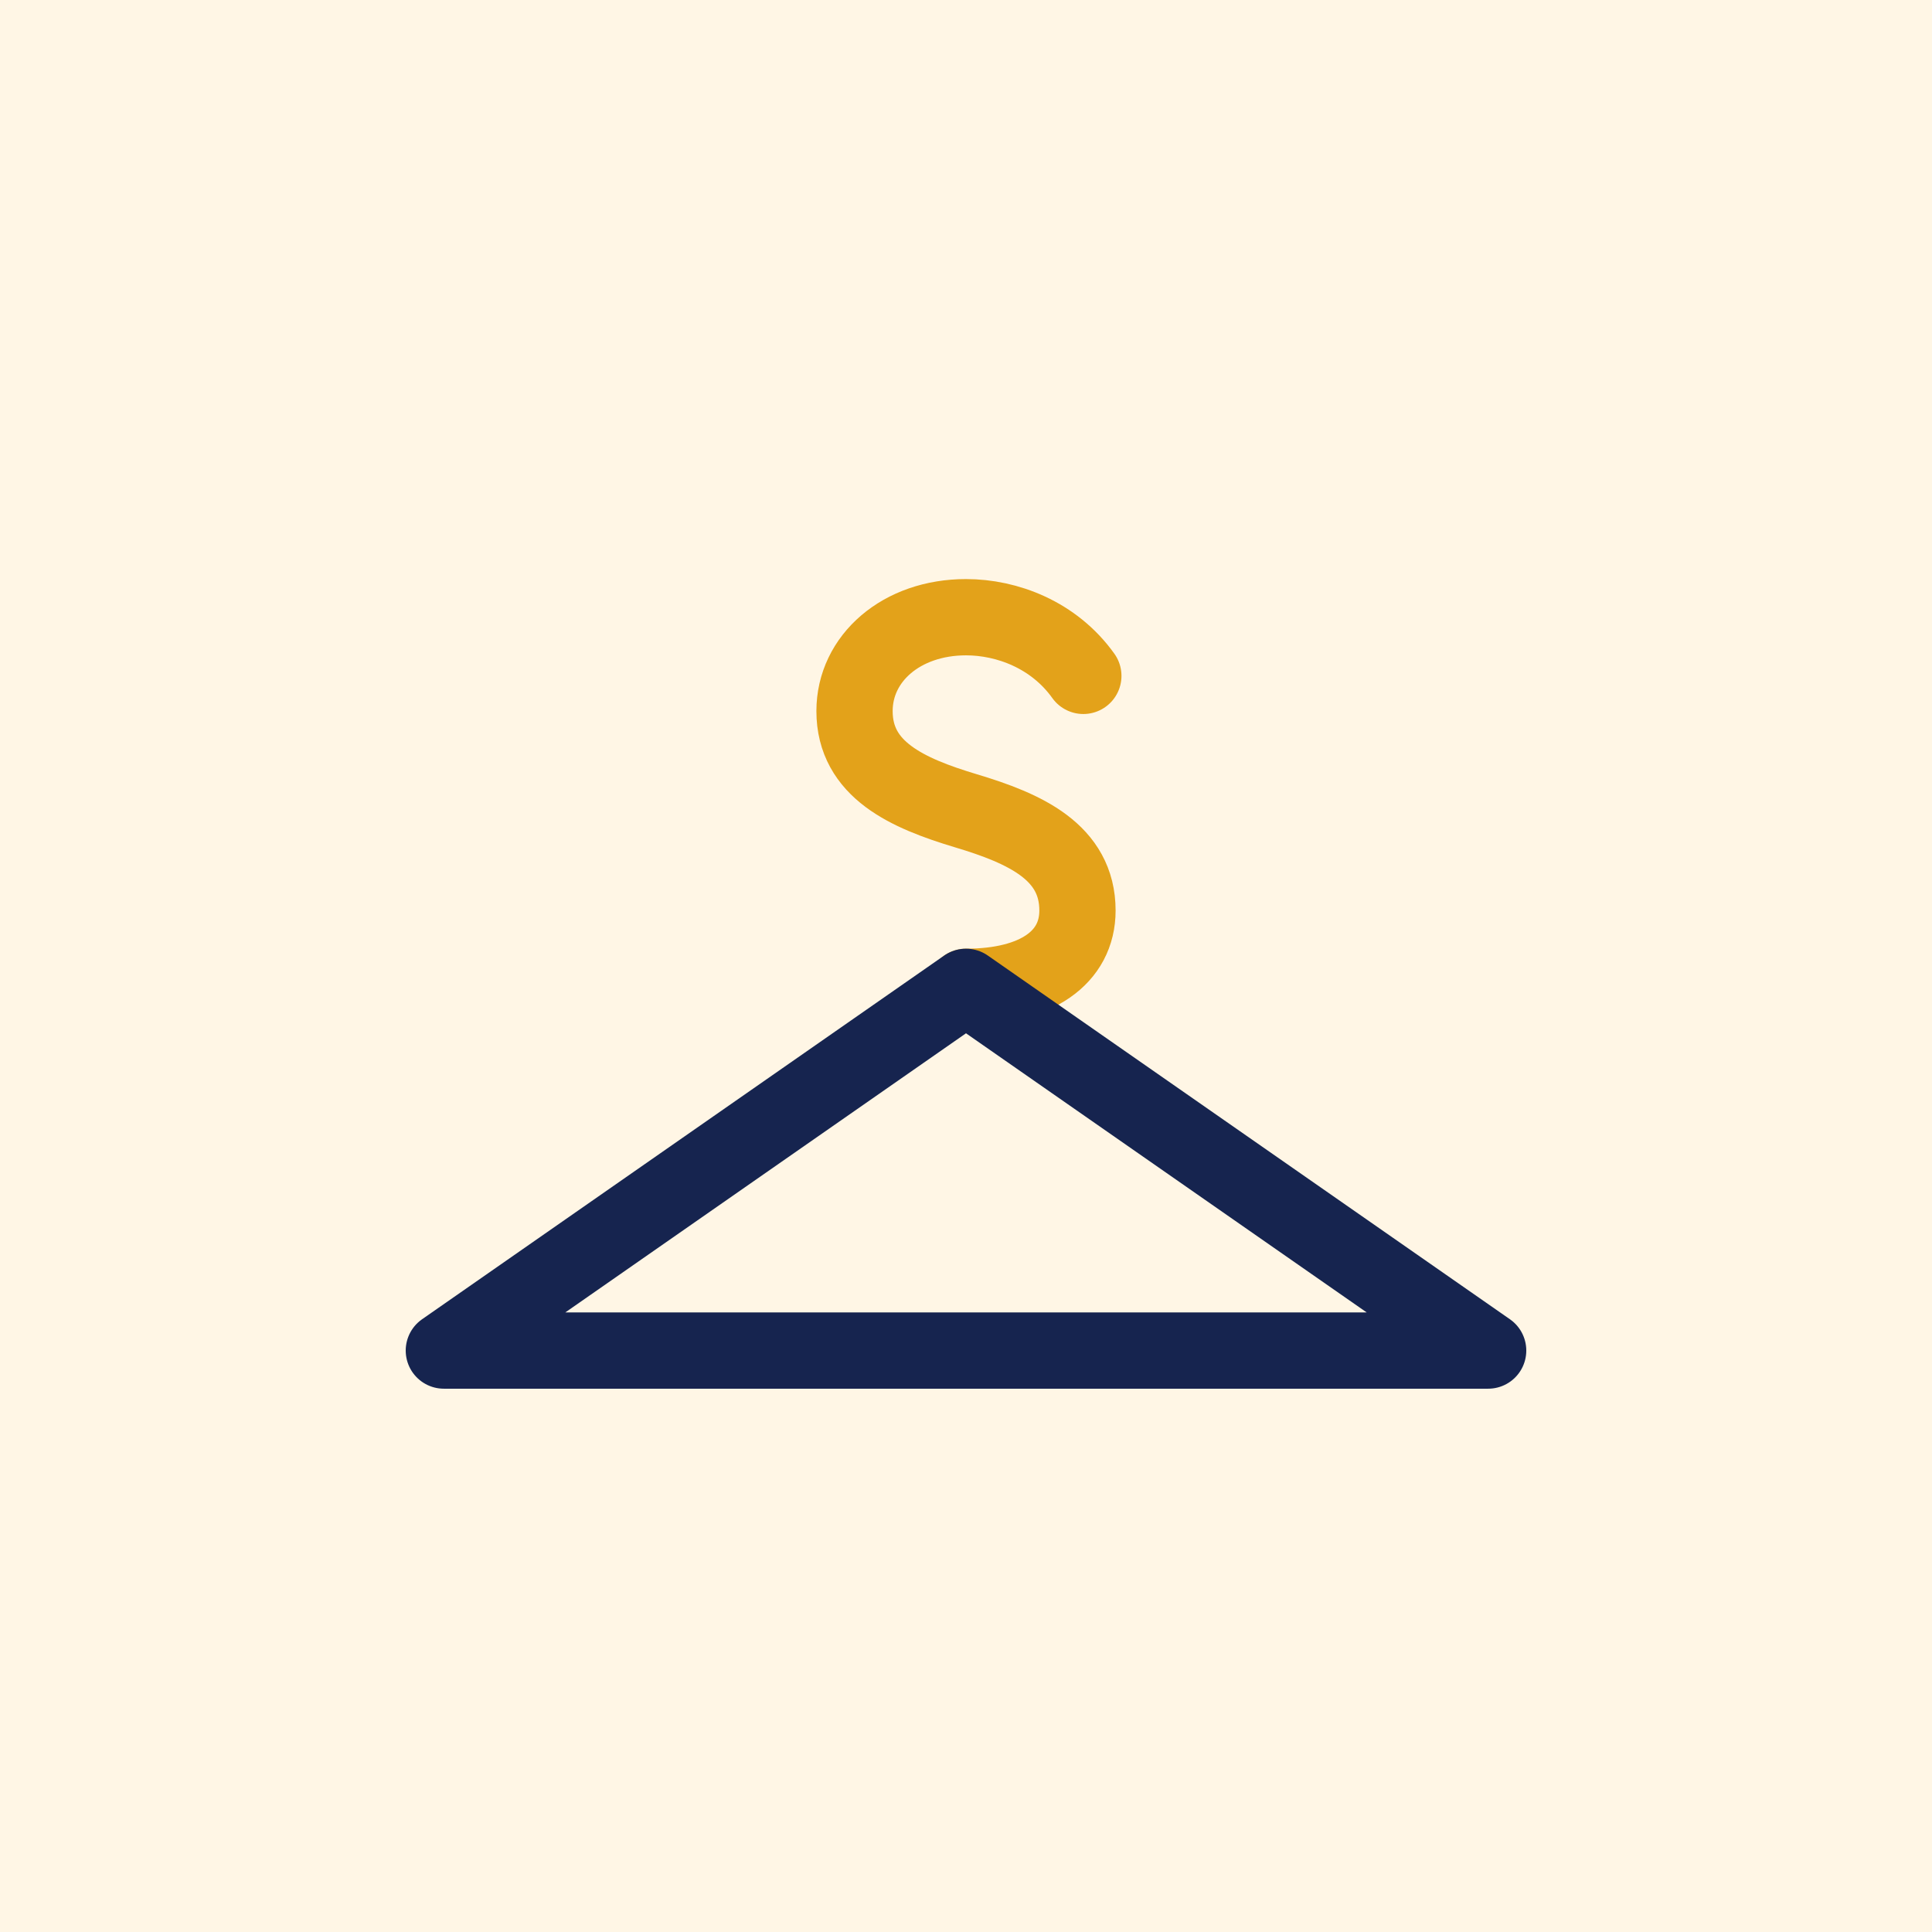
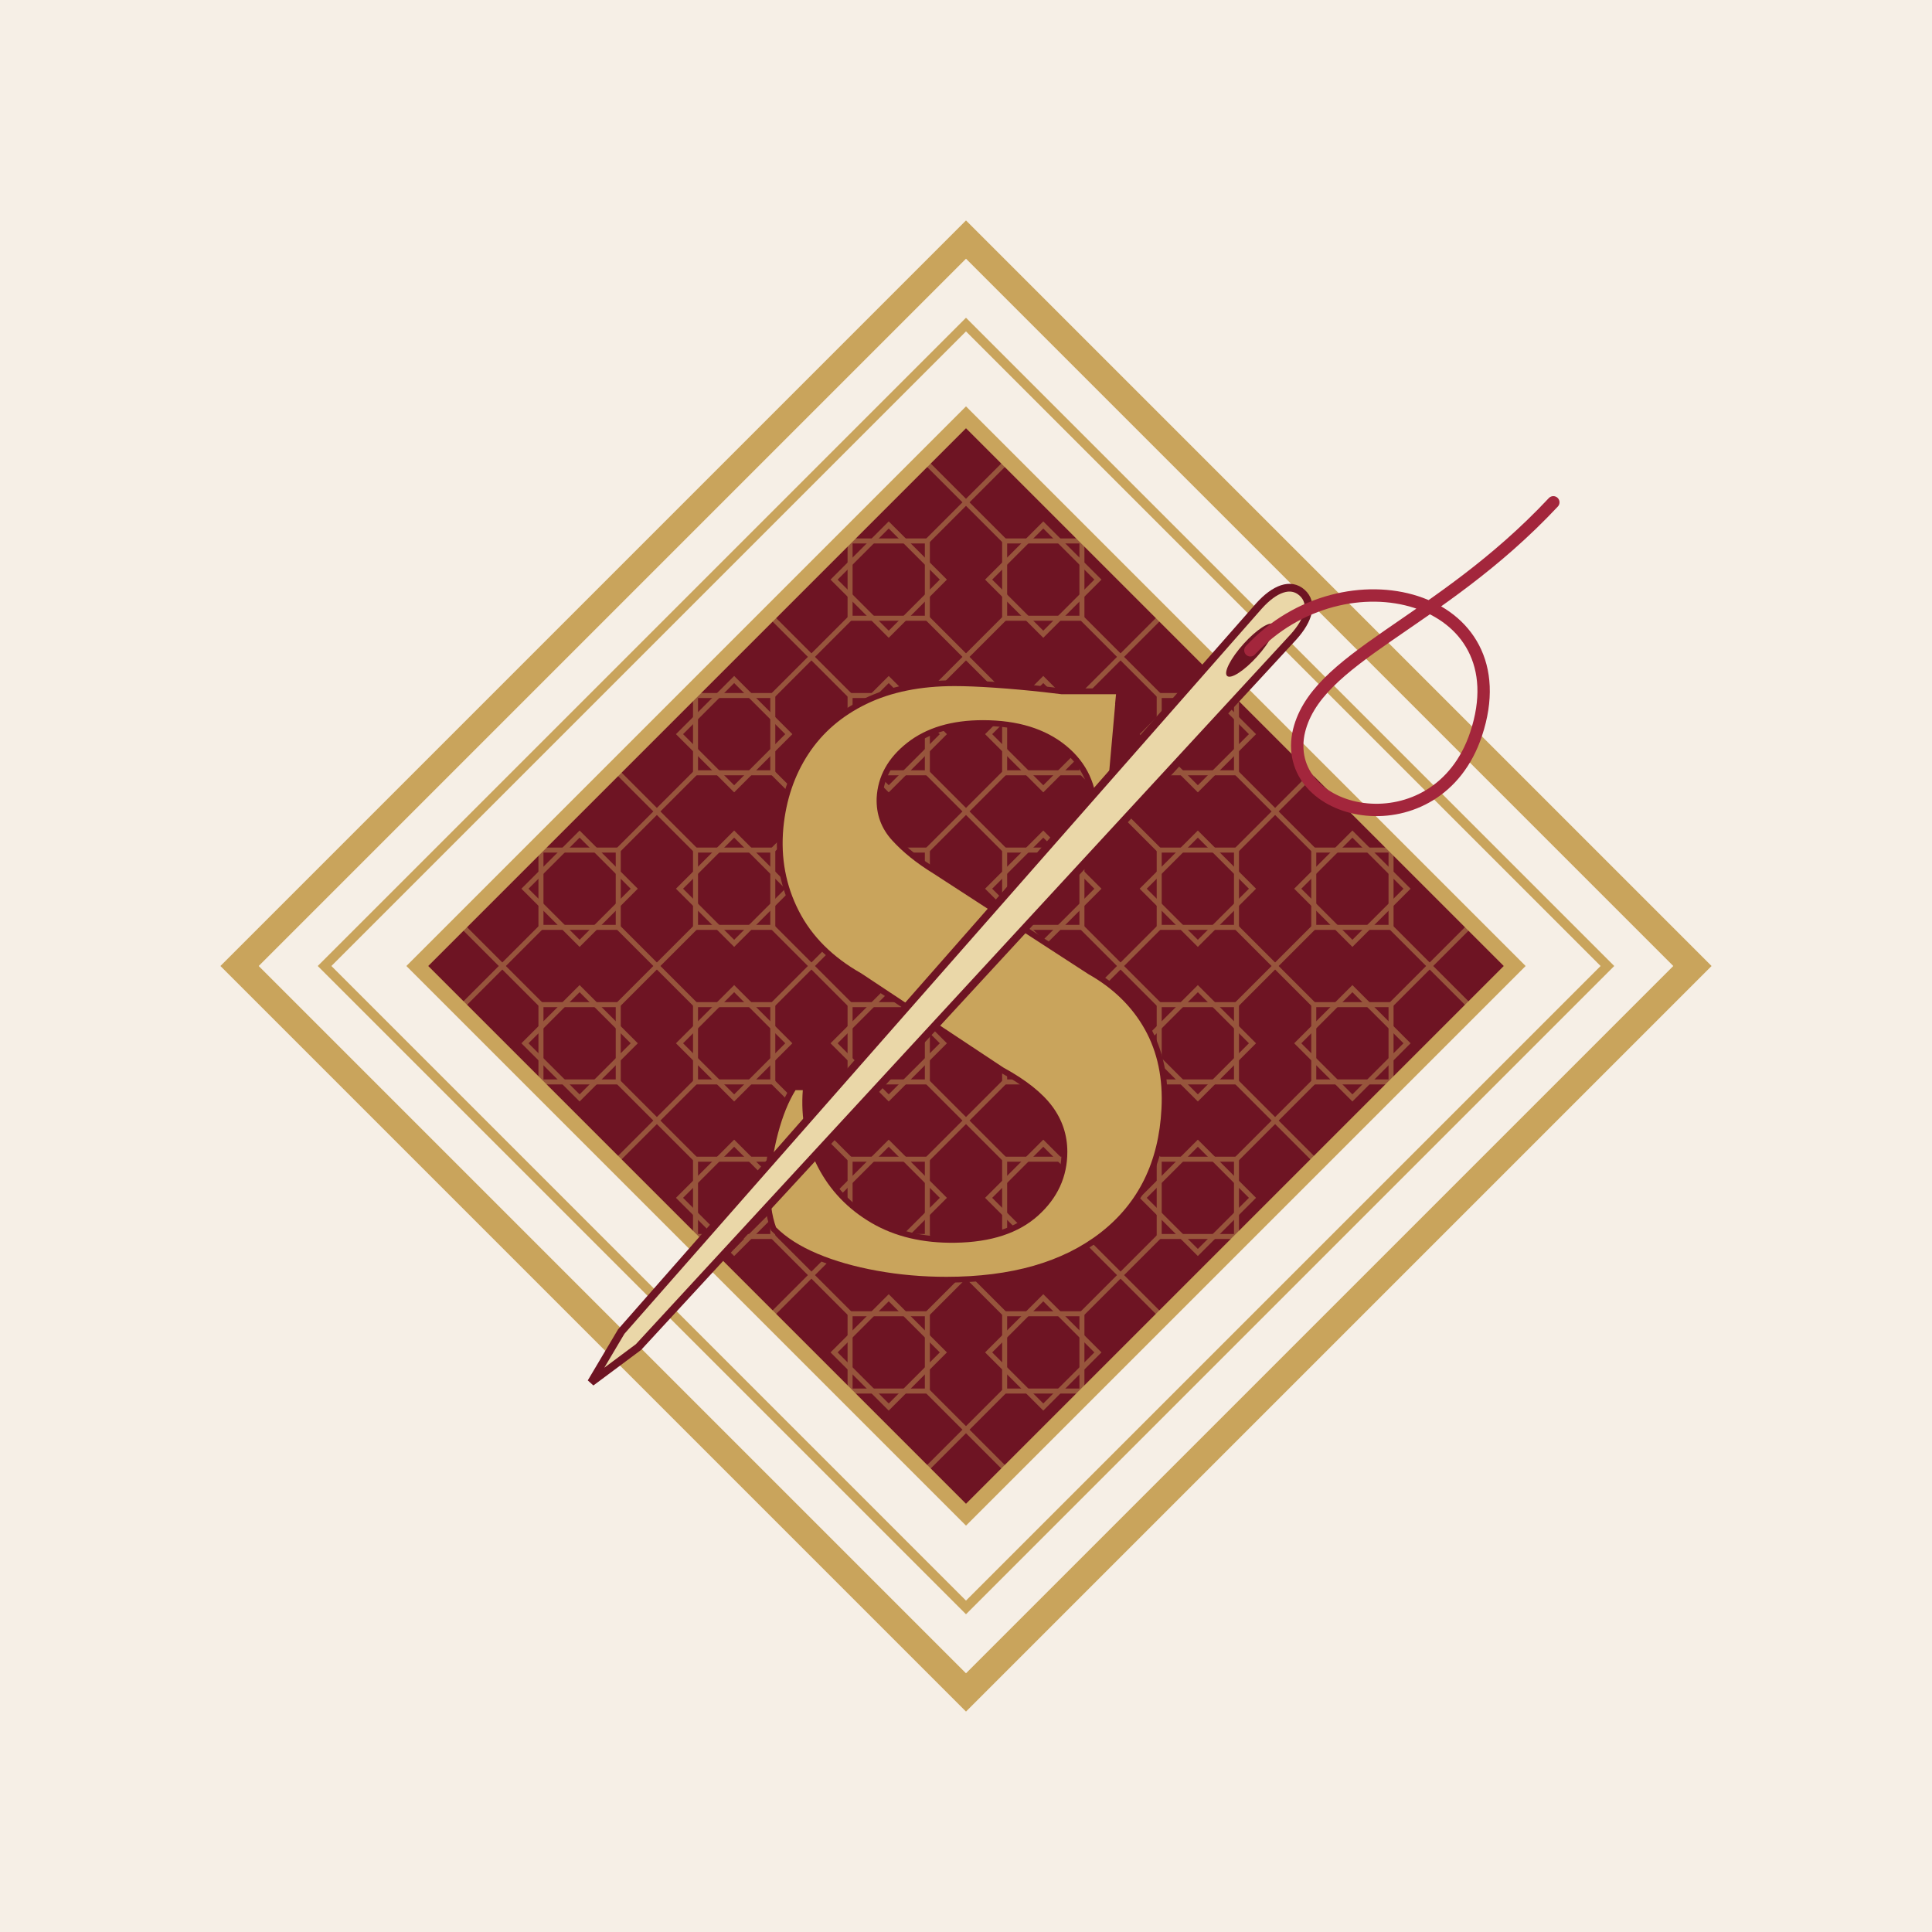
<svg xmlns="http://www.w3.org/2000/svg" viewBox="0 0 1080.00 1080.00" width="1080" height="1080">
-   <g>
-     <rect width="1080.0" height="1080.0" rx="0" fill="#FFF6E5" />
-     <g transform="translate(212.04,367.98) scale(1.6398)">
-       <path fill="none" stroke-width="26.0" stroke-linecap="round" stroke-linejoin="round" stroke="#E3A21A" d="M240 6 C230 -8 214 -14 200 -14 C178 -14 162 0 162 18 C162 38 180 46 200 52 C220 58 238 66 238 86 C238 102 224 112 200 112" />
-       <path fill="none" stroke-width="26.0" stroke-linecap="round" stroke-linejoin="round" stroke="#16244F" d="M200 112 L22 236 H378 Z" />
+   <rect width="100%" height="100%" fill="#F6EFE6" />
+   <g transform="translate(108.00,108.00) scale(2.16)">
+     <defs>
+       <pattern id="zp1" width="40" height="40" patternUnits="userSpaceOnUse">
+         <g fill="none" stroke="#C9A45C" stroke-width="1.3" opacity=".45">
+           <rect x="10" y="10" width="20" height="20" />
+           <rect x="10" y="10" width="20" height="20" transform="rotate(45 20 20)" />
+           <path d="M0 0 L10 10 M40 0 L30 10 M0 40 L10 30 M40 40 L30 30" />
+         </g>
+       </pattern>
+       <clipPath id="cp1">
+         <polygon points="200.0,58.0 342.0,200.0 200.0,342.0 58.0,200.0" />
+       </clipPath>
+     </defs>
+     <polygon points="200.0,58.0 342.0,200.0 200.0,342.0 58.0,200.0" fill="#6E1423" />
+     <rect width="400.0" height="400.0" fill="url(#zp1)" clip-path="url(#cp1)" />
+     <polygon points="200.0,12.0 388.0,200.0 200.0,388.0 12.0,200.0" fill="none" stroke="#C9A45C" stroke-width="7" />
+     <polygon points="200.0,34.0 366.0,200.0 200.0,366.0 34.0,200.0" fill="none" stroke="#C9A45C" stroke-width="2.5" />
+     <polygon points="200.0,58.0 342.0,200.0 200.0,342.0 58.0,200.0" fill="none" stroke="#C9A45C" stroke-width="4" />
+     <path fill="#C9A45C" stroke="#6E1423" stroke-width="3" paint-order="stroke" d="M197.036 127.56Q201.236 127.56 207.431 127.98Q213.626 128.4 220.241 129.135Q226.856 129.87 231.791 130.605Q236.726 131.34 238.616 132.18L236.096 160.53H233.996Q233.996 149.61 225.911 142.995Q217.826 136.38 204.386 136.38Q192.206 136.38 184.751 142.26Q177.296 148.14 176.876 156.54Q176.666 162.84 180.866 167.46Q185.066 172.08 191.576 176.07L231.686 202.11Q241.346 207.57 246.281 216.39Q251.216 225.21 250.586 236.97Q249.536 257.55 234.836 268.995Q220.136 280.44 194.936 280.44Q185.696 280.44 176.981 278.865Q168.266 277.29 161.546 274.455Q154.826 271.62 150.836 267.63Q149.156 263.01 149.366 256.5Q149.576 249.99 151.361 243.27Q153.146 236.55 155.876 232.14H157.766Q156.926 242.85 161.651 251.985Q166.376 261.12 175.511 266.475Q184.646 271.83 197.246 271.62Q211.106 271.41 218.666 264.585Q226.226 257.76 226.226 248.1Q226.226 241.59 222.341 236.34Q218.456 231.09 209.636 226.26L172.886 201.9Q161.756 195.6 156.716 185.73Q151.676 175.86 152.726 164.31Q153.776 153.39 159.236 145.095Q164.696 136.8 174.251 132.18Q183.806 127.56 197.036 127.56ZM238.826 129.66 238.406 134.07H213.626V129.66Z" />
+     <g transform="rotate(42 200.0 200.0)">
+       <path d="M200 70 C204 70 206 74 206 80 L203 330 L200 345 L197 330 L194 80 C194 74 196 70 200 70 Z" fill="#EAD7A8" stroke="#6E1423" stroke-width="2" />
+       <ellipse cx="200" cy="90" rx="2.4" ry="9" fill="#6E1423" />
    </g>
+     <path d="M273.6 118.3 C298 92 344 104 332 140 C322 170 282 162 286 140 C290 120 322 112 352 80" fill="none" stroke="#A3263C" stroke-width="3.2" stroke-linecap="round" />
  </g>
</svg>
